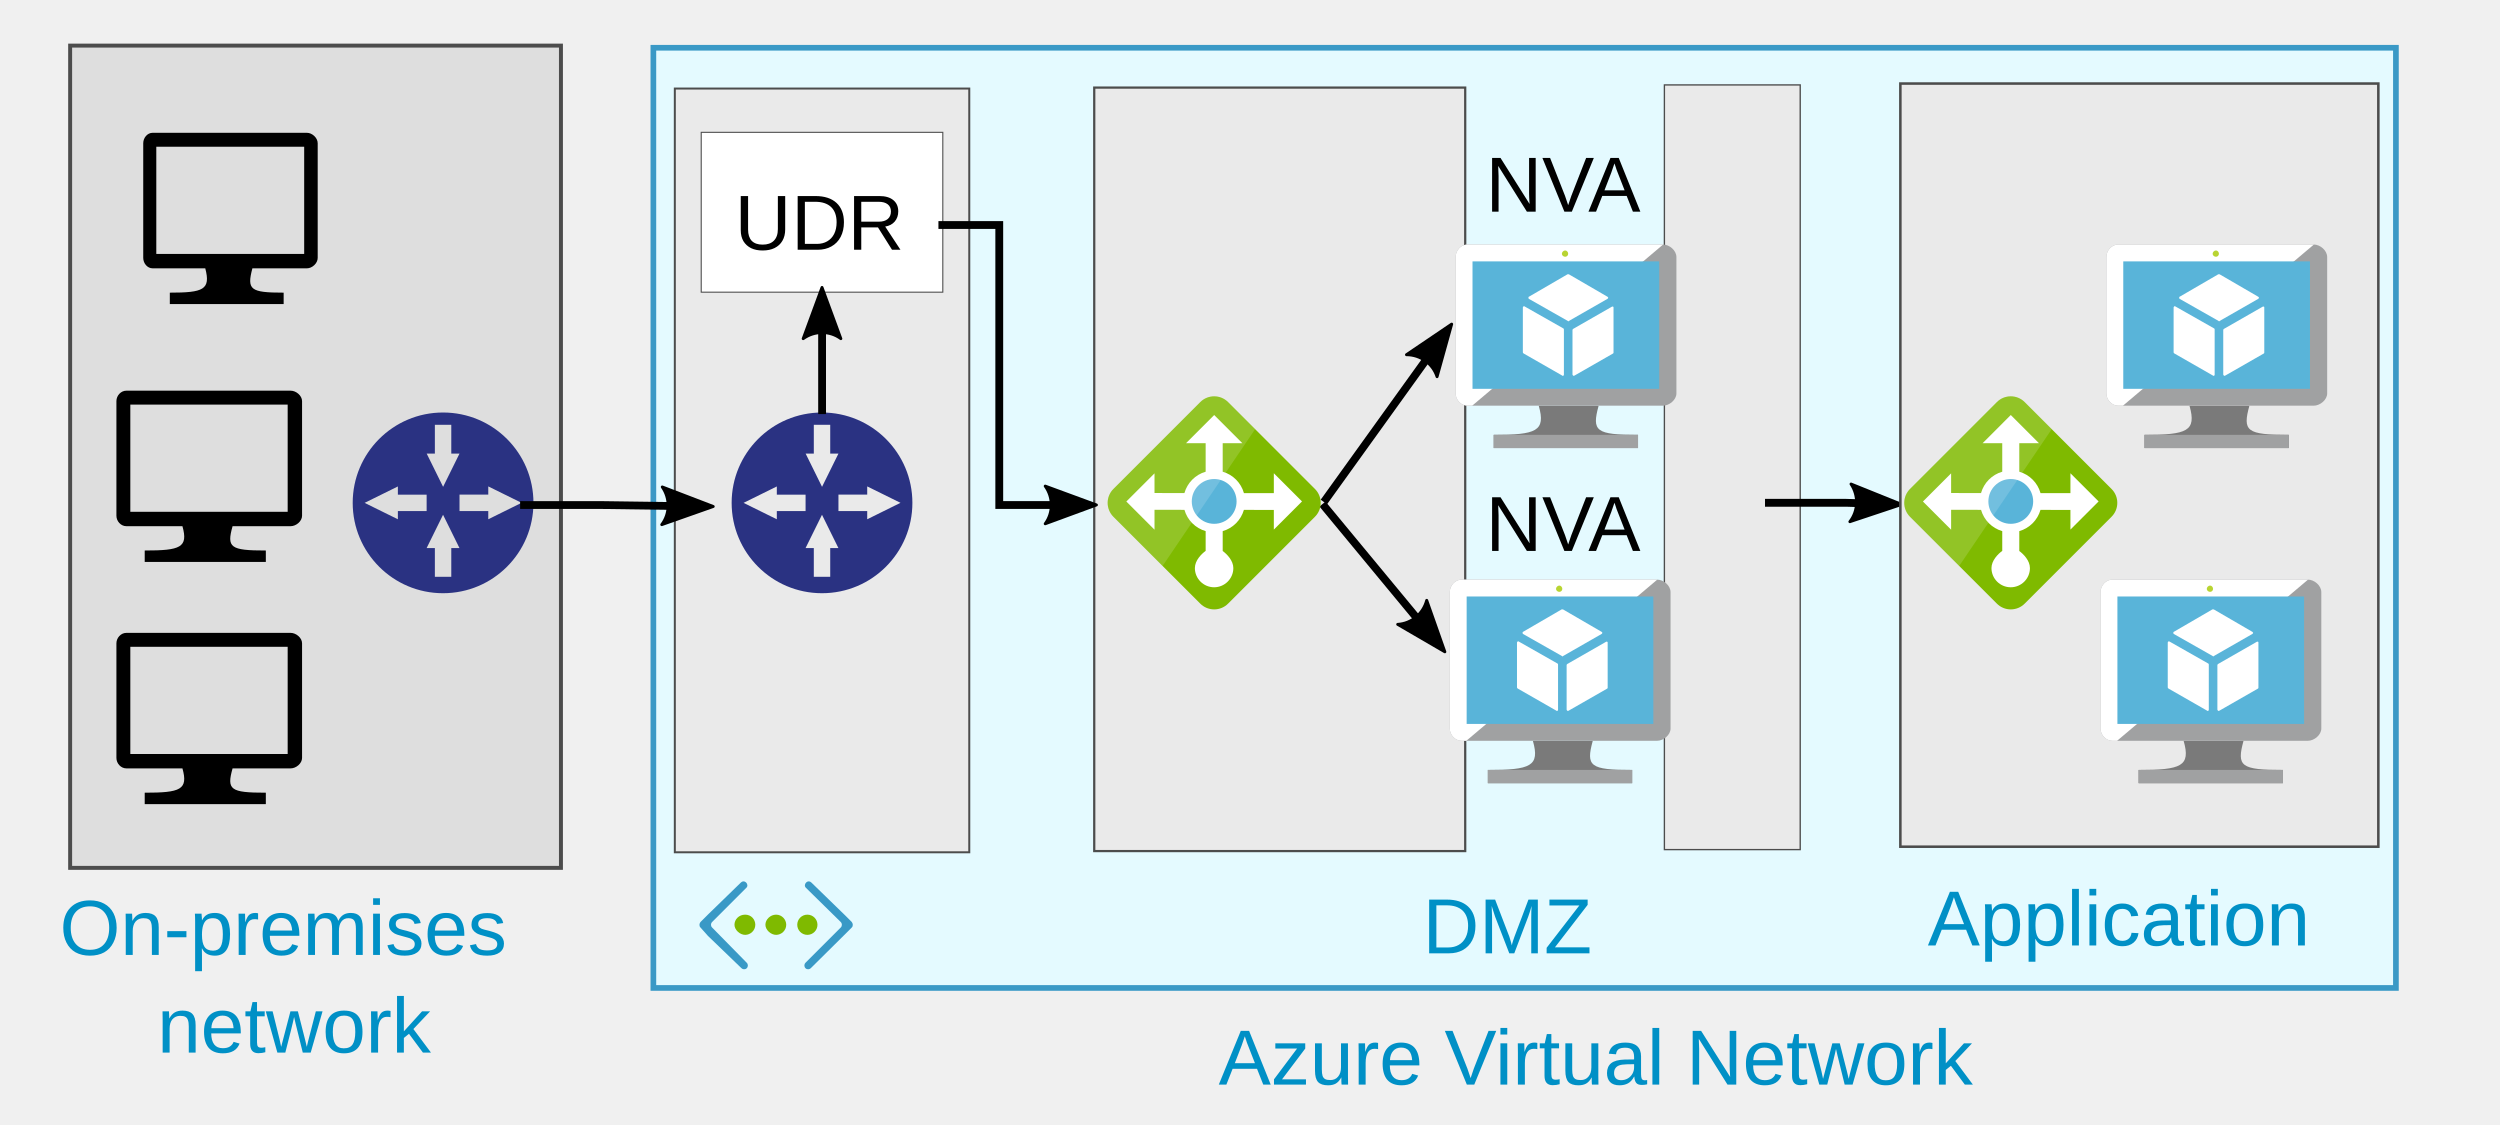
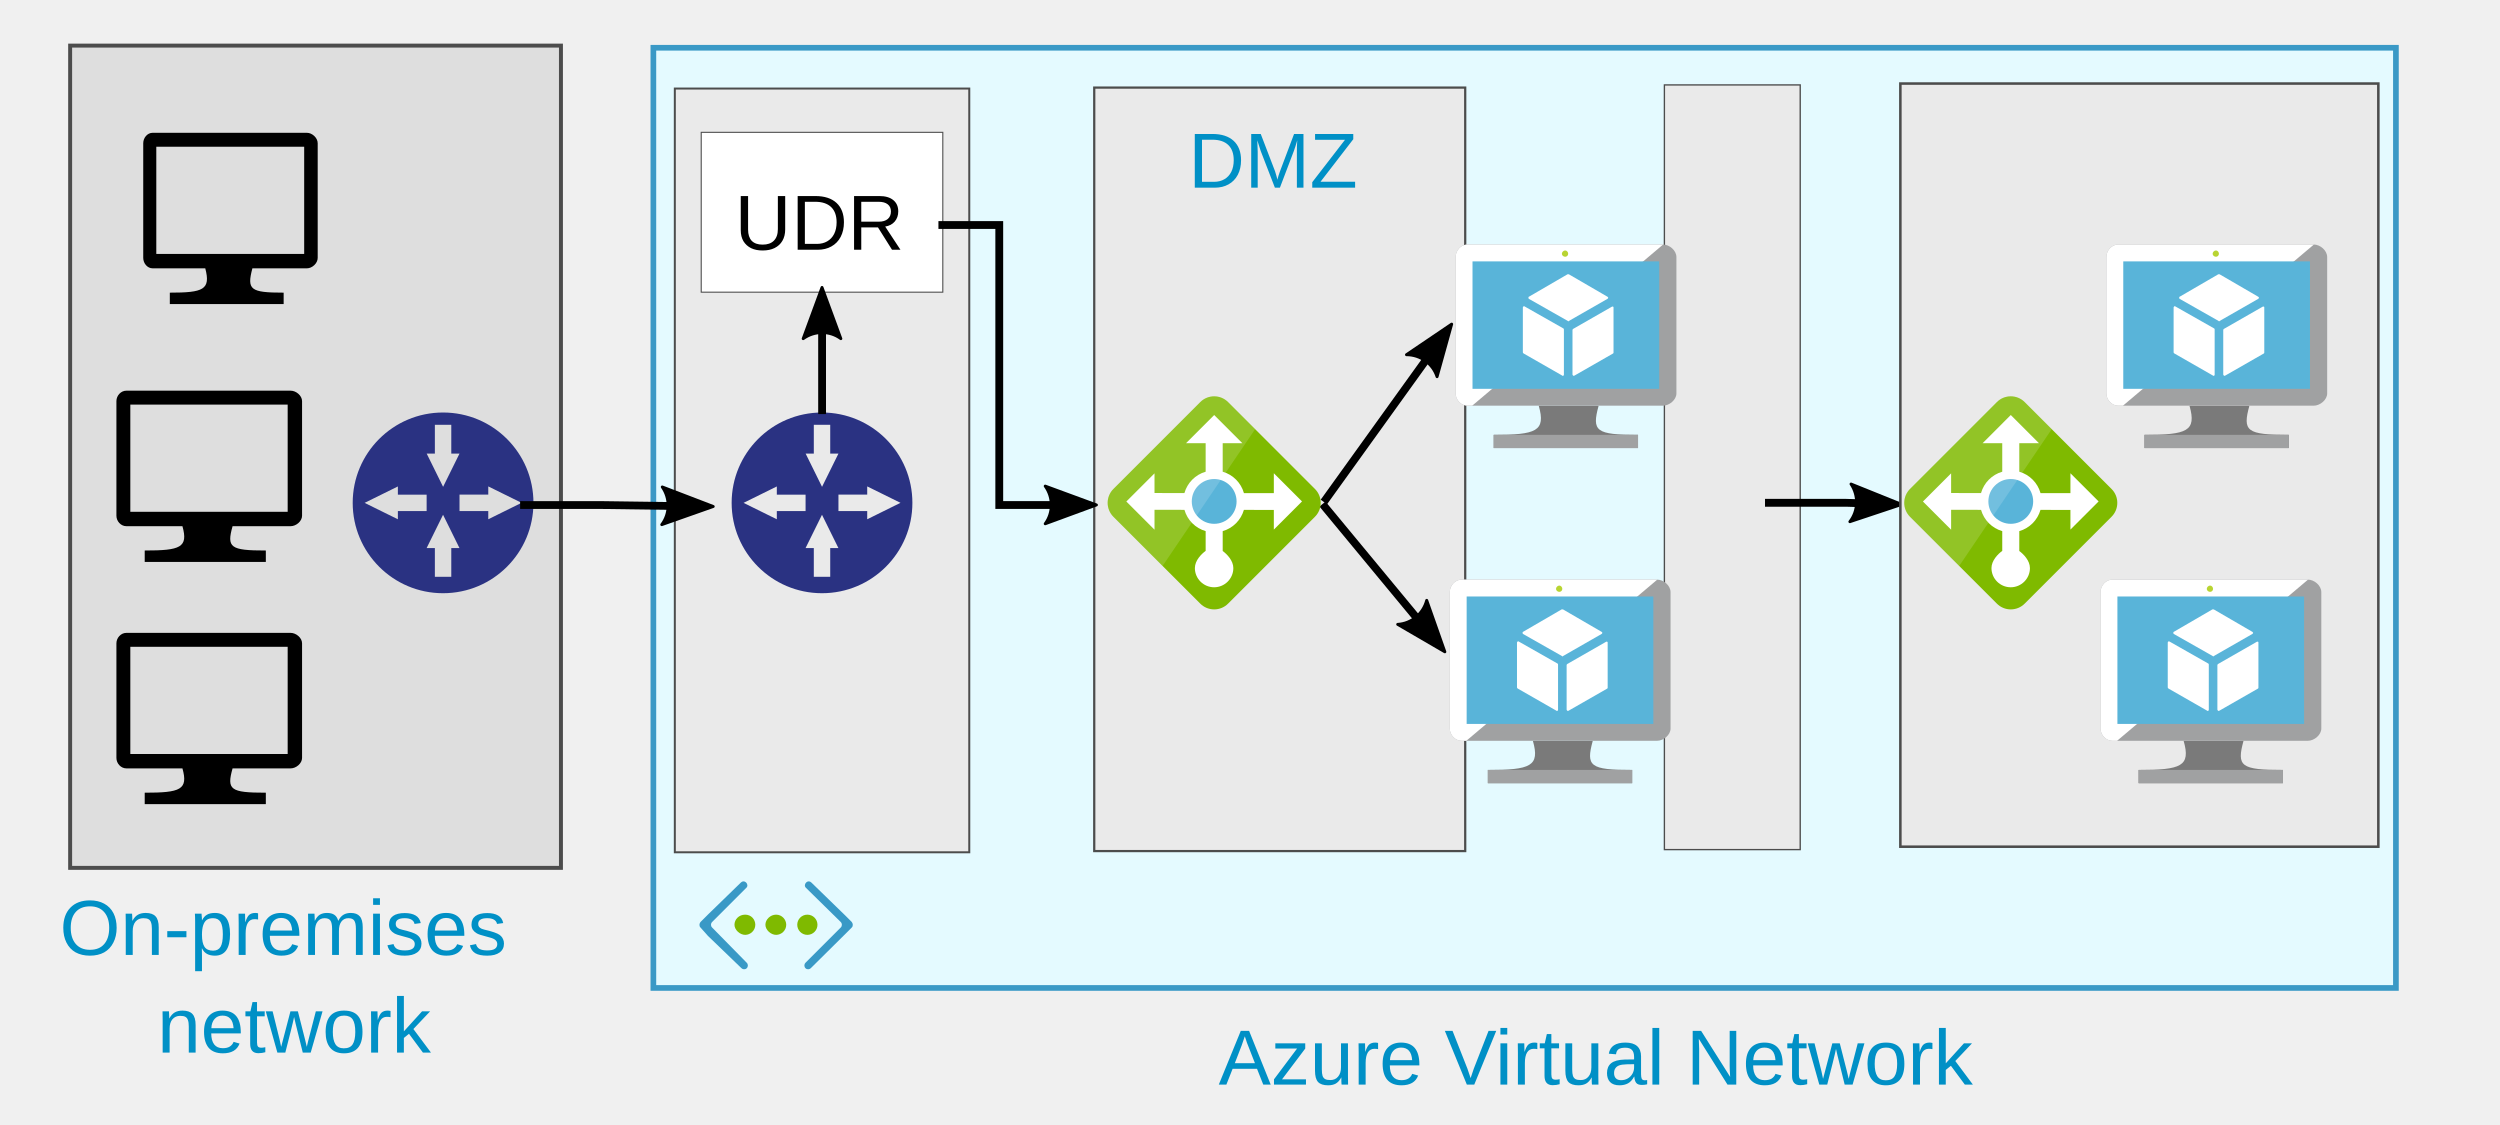
<svg xmlns="http://www.w3.org/2000/svg" xmlns:ns1="http://schemas.microsoft.com/visio/2003/SVGExtensions/" width="320" height="144" viewBox="0 0 320 144" id="svg4324" version="1.1">
  <defs id="defs4326">
    <marker orient="auto" refY="0.0" refX="0.0" id="marker6518" style="overflow:visible;">
      <path id="path6520" style="fill-rule:evenodd;stroke-width:0.625;stroke-linejoin:round;stroke:#000000;stroke-opacity:1;fill:#000000;fill-opacity:1" d="M 8.719,4.034 L -2.207,0.016 L 8.719,-4.002 C 6.973,-1.63 6.983,1.616 8.719,4.034 z " transform="scale(0.6) rotate(180) translate(0,0)" />
    </marker>
    <marker orient="auto" refY="0.0" refX="0.0" id="marker6448" style="overflow:visible;">
      <path id="path6450" style="fill-rule:evenodd;stroke-width:0.625;stroke-linejoin:round;stroke:#000000;stroke-opacity:1;fill:#000000;fill-opacity:1" d="M 8.719,4.034 L -2.207,0.016 L 8.719,-4.002 C 6.973,-1.63 6.983,1.616 8.719,4.034 z " transform="scale(0.6) rotate(180) translate(0,0)" />
    </marker>
    <marker style="overflow:visible;" id="marker6372" refX="0.0" refY="0.0" orient="auto">
      <path transform="scale(0.6) rotate(180) translate(0,0)" d="M 8.719,4.034 L -2.207,0.016 L 8.719,-4.002 C 6.973,-1.63 6.983,1.616 8.719,4.034 z " style="fill-rule:evenodd;stroke-width:0.625;stroke-linejoin:round;stroke:#000000;stroke-opacity:1;fill:#000000;fill-opacity:1" id="path6374" />
    </marker>
    <marker style="overflow:visible;" id="marker6314" refX="0.0" refY="0.0" orient="auto">
      <path transform="scale(0.6) rotate(180) translate(0,0)" d="M 8.719,4.034 L -2.207,0.016 L 8.719,-4.002 C 6.973,-1.63 6.983,1.616 8.719,4.034 z " style="fill-rule:evenodd;stroke-width:0.625;stroke-linejoin:round;stroke:none;stroke-opacity:1;fill:#ffffff;fill-opacity:1" id="path6316" />
    </marker>
    <marker style="overflow:visible;" id="marker6262" refX="0.0" refY="0.0" orient="auto">
      <path transform="scale(0.6) rotate(180) translate(0,0)" d="M 8.719,4.034 L -2.207,0.016 L 8.719,-4.002 C 6.973,-1.63 6.983,1.616 8.719,4.034 z " style="fill-rule:evenodd;stroke-width:0.625;stroke-linejoin:round;stroke:#000000;stroke-opacity:1;fill:#000000;fill-opacity:1" id="path6264" />
    </marker>
    <marker style="overflow:visible;" id="marker6216" refX="0.0" refY="0.0" orient="auto">
      <path transform="scale(0.6) rotate(180) translate(0,0)" d="M 8.719,4.034 L -2.207,0.016 L 8.719,-4.002 C 6.973,-1.63 6.983,1.616 8.719,4.034 z " style="fill-rule:evenodd;stroke-width:0.625;stroke-linejoin:round;stroke:#000000;stroke-opacity:1;fill:#000000;fill-opacity:1" id="path6218" />
    </marker>
    <marker orient="auto" refY="0.0" refX="0.0" id="Arrow2Mend" style="overflow:visible;">
      <path id="path5937" style="fill-rule:evenodd;stroke-width:0.625;stroke-linejoin:round;stroke:#000000;stroke-opacity:1;fill:#000000;fill-opacity:1" d="M 8.719,4.034 L -2.207,0.016 L 8.719,-4.002 C 6.973,-1.63 6.983,1.616 8.719,4.034 z " transform="scale(0.6) rotate(180) translate(0,0)" />
    </marker>
    <marker orient="auto" refY="0" refX="0" id="DotM-68" style="overflow:visible">
      <path id="path4935-9" d="m -2.5,-1 c 0,2.76 -2.24,5 -5,5 -2.76,0 -5,-2.24 -5,-5 0,-2.76 2.24,-5 5,-5 2.76,0 5,2.24 5,5 z" style="fill:#000000;fill-opacity:1;fill-rule:evenodd;stroke:#000000;stroke-width:1pt;stroke-opacity:1" transform="matrix(0.4,0,0,0.4,2.96,0.4)" />
    </marker>
    <marker orient="auto" refY="0" refX="0" id="DotM-68-8" style="overflow:visible">
      <path id="path4935-9-6" d="m -2.5,-1 c 0,2.76 -2.24,5 -5,5 -2.76,0 -5,-2.24 -5,-5 0,-2.76 2.24,-5 5,-5 2.76,0 5,2.24 5,5 z" style="fill:#000000;fill-opacity:1;fill-rule:evenodd;stroke:#000000;stroke-width:1pt;stroke-opacity:1" transform="matrix(0.4,0,0,0.4,2.96,0.4)" />
    </marker>
    <marker orient="auto" refY="0" refX="0" id="DotM-68-4" style="overflow:visible">
      <path id="path4935-9-69" d="m -2.5,-1 c 0,2.76 -2.24,5 -5,5 -2.76,0 -5,-2.24 -5,-5 0,-2.76 2.24,-5 5,-5 2.76,0 5,2.24 5,5 z" style="fill:#000000;fill-opacity:1;fill-rule:evenodd;stroke:#000000;stroke-width:1pt;stroke-opacity:1" transform="matrix(0.4,0,0,0.4,2.96,0.4)" />
    </marker>
    <marker orient="auto" refY="0" refX="0" id="marker8680" style="overflow:visible">
      <path id="path8682" style="fill:#6f6f6f;fill-opacity:1;fill-rule:evenodd;stroke:#6f6f6f;stroke-width:0.625;stroke-linejoin:round;stroke-opacity:1" d="M 8.719,4.034 -2.207,0.016 8.719,-4.002 c -1.745,2.372 -1.735,5.617 -6e-7,8.035 z" transform="scale(-0.6,-0.6)" />
    </marker>
  </defs>
  <g id="layer1" transform="translate(0,-908.3622)">
    <text style="font-style:normal;font-variant:normal;font-weight:normal;font-stretch:normal;font-size:10px;line-height:125%;font-family:Arial;-inkscape-font-specification:'Arial, Normal';text-align:start;writing-mode:lr-tb;text-anchor:start;fill:#0090c6" id="text11614" ns1:langID="1033" class="st13" y="1047.188" x="153.215">
      <ns1:paragraph />
      <ns1:tabList />
+ 
Azure Virtual Network</text>
    <text x="37.64" y="1030.593" class="st13" ns1:langID="1033" id="text12792" style="font-style:normal;font-variant:normal;font-weight:normal;font-stretch:normal;font-size:10px;line-height:125%;font-family:Arial;-inkscape-font-specification:'Arial, Normal';text-align:center;writing-mode:lr-tb;text-anchor:middle;fill:#0090c6">
      <ns1:paragraph />
      <ns1:tabList />
      <tspan id="tspan5828" x="37.64" y="1030.593">On-premises</tspan>
      <tspan id="tspan5830" x="37.64" y="1043.093">network</tspan>
    </text>
    <rect style="fill:#000000;fill-opacity:0.077;stroke:#4c4c4c;stroke-width:0.506;stroke-miterlimit:4;stroke-dasharray:none;stroke-opacity:1" id="rect11496" width="62.823" height="105.25" x="8.978" y="914.199" />
    <path id="path11491" d="m 37.203,958.369 -21.031,0 c -0.699,0 -1.271,0.635 -1.271,1.334 l 0,14.677 c 0,0.699 0.572,1.334 1.271,1.334 l 7.18,0 c 0.762,2.732 -0.254,3.113 -4.829,3.113 l 0,1.461 5.782,0 4.257,0 5.464,0 0,-1.461 c -4.575,0 -5.019,-0.381 -4.257,-3.113 l 7.434,0 c 0.699,0 1.461,-0.635 1.461,-1.334 l 0,-14.677 c 0,-0.699 -0.762,-1.334 -1.461,-1.334 z m -0.381,1.779 0,13.724 -20.141,0 0,-13.724 20.141,0 0,0 z" style="fill:#000000;fill-opacity:1" />
    <path style="fill:#000000;fill-opacity:1" d="m 39.293,925.361 -19.765,0 c -0.657,0 -1.194,0.635 -1.194,1.334 l 0,14.679 c 0,0.699 0.537,1.334 1.194,1.334 l 6.747,0 c 0.717,2.733 -0.239,3.114 -4.538,3.114 l 0,1.462 5.434,0 4.001,0 5.135,0 0,-1.462 c -4.299,0 -4.717,-0.381 -4.001,-3.114 l 6.986,0 c 0.657,0 1.373,-0.635 1.373,-1.334 l 0,-14.679 c 0,-0.699 -0.717,-1.334 -1.373,-1.334 z m -0.358,1.779 0,13.726 -18.929,0 0,-13.726 18.929,0 0,0 z" id="path8" />
    <path style="fill:#000000;fill-opacity:1" d="m 37.203,989.37 -21.031,0 c -0.699,0 -1.271,0.635 -1.271,1.334 l 0,14.677 c 0,0.699 0.572,1.334 1.271,1.334 l 7.18,0 c 0.762,2.732 -0.254,3.113 -4.829,3.113 l 0,1.461 5.782,0 4.257,0 5.464,0 0,-1.461 c -4.575,0 -5.019,-0.381 -4.257,-3.113 l 7.434,0 c 0.699,0 1.461,-0.635 1.461,-1.334 l 0,-14.677 c 0,-0.699 -0.762,-1.334 -1.461,-1.334 z m -0.381,1.779 0,13.724 -20.141,0 0,-13.724 20.141,0 0,0 z" id="path11493" />
    <g id="g5030" transform="matrix(0.06125617,0,0,0.06125617,32.44695,953.9903)">
      <path id="path5032" d="m 396.1,117.1 c -104.7,0 -188.8,85 -188.8,188.8 0,103.8 84.1,188.8 188.8,188.8 C 500.8,494.7 585,409.8 585,305.9 585,202 500.9,117.1 396.1,117.1 Z m -17.1,85.8 0,-60.1 34.3,0 0,60.1 17.2,0 -34.3,69.5 -34.3,-69.5 17.1,0 z m -77.3,137.3 -69.5,-34.3 69.5,-34.3 0,17.2 60.1,0 0,34.3 -60.1,0 0,17.1 z m 111.6,60.1 0,60.1 -34.3,0 0,-60.1 -17.2,0 34.3,-69.5 34.3,69.5 -17.1,0 z m 77.3,-60.1 0,-17.2 -60.1,0 0,-34.3 60.1,0 0,-17.2 69.5,34.3 -69.5,34.4 z" style="fill:#2a3282" />
    </g>
    <g transform="translate(207.338,1385.114)" id="Layer_1" />
    <g transform="translate(346.0763,1434.285)" id="Layer_1-8">
      <g id="Azure" />
      <g id="BizTalk_Services" transform="translate(37.3575,-2500.2)" />
      <g id="Key_Vault" />
      <g id="Mobile_Engagement" />
      <g id="Office_subscription">
        <g id="Office_subscription_1_" />
      </g>
    </g>
    <g id="Access_control" transform="translate(346.0763,1434.285)" />
    <g id="Azure_active_directory" transform="translate(346.0763,1434.285)" />
    <g id="API_Management" transform="translate(346.0763,1434.285)" />
    <g id="Azure_automation" transform="translate(346.0763,1434.285)" />
    <g id="Azure_SQL_database" transform="translate(346.0763,1434.285)" />
    <g id="Azure_subscription" transform="translate(346.0763,1434.285)" />
    <g id="Backup_service" transform="translate(346.0763,1434.285)" />
    <g id="Bitbucket_code_source" transform="translate(346.0763,1434.285)" />
    <g id="Azure_cache" transform="translate(346.0763,1434.285)" />
    <g id="Content_delivery_network__x28_CDN_x29_" transform="translate(346.0763,1434.285)" />
    <g id="Cloud_service" transform="translate(346.0763,1434.285)" />
    <g id="CodePlex" transform="translate(346.0763,1434.285)" />
    <g id="Dropbox_code_source" transform="translate(346.0763,1434.285)" />
    <g id="Express_route" transform="translate(346.0763,1434.285)" />
    <g id="Git_repository" transform="translate(346.0763,1434.285)" />
    <g id="GitHub_code" transform="translate(346.0763,1434.285)" />
    <g id="HD_Insight" transform="translate(346.0763,1434.285)" />
    <g id="Health_monitoring" transform="translate(346.0763,1434.285)" />
    <g id="Healthy" transform="translate(346.0763,1434.285)" />
    <g id="BizTalk_hybrid_connection" transform="translate(346.0763,1434.285)" />
    <g id="Hybrid_connection_manager_for_BizTalk_hybrid_connection" transform="translate(346.0763,1434.285)" />
    <g id="Hyper-V_recovery_manager" transform="translate(346.0763,1434.285)" />
    <g id="Machine_learning" transform="translate(346.0763,1434.285)" />
    <g id="Media_services" transform="translate(346.0763,1434.285)" />
    <g id="Microsoft_account" transform="translate(346.0763,1434.285)" />
    <g id="Mobile_services" transform="translate(346.0763,1434.285)" />
    <g id="Multi-factor_authentication" transform="translate(346.0763,1434.285)" />
    <g id="MySQL_database" transform="translate(346.0763,1434.285)" />
    <g id="Notification_hub" transform="translate(346.0763,1434.285)" />
    <g id="Notification_topic" transform="translate(346.0763,1434.285)" />
    <g id="Cloud_Office_365" transform="translate(346.0763,1434.285)" />
    <g id="Office_365" transform="translate(346.0763,1434.285)" />
    <g id="OS_image" transform="translate(346.0763,1434.285)" />
    <g id="Remote_app" transform="translate(346.0763,1434.285)" />
    <g id="Task_scheduler" transform="translate(346.0763,1434.285)" />
    <g id="Azure_SDK" transform="translate(346.0763,1434.285)" />
    <g id="Service_bus" transform="translate(346.0763,1434.285)" />
    <g id="Service_bus_queue" transform="translate(346.0763,1434.285)" />
    <g id="Service_bus_relay" transform="translate(346.0763,1434.285)" />
    <g id="Service_bus_topic" transform="translate(346.0763,1434.285)" />
    <g id="Service_endpoint" transform="translate(346.0763,1434.285)" />
    <g id="Custom_create" transform="translate(346.0763,1434.285)" />
    <g id="SQL_data_sync" transform="translate(346.0763,1434.285)" />
    <g transform="translate(346.0763,1434.285)" id="Layer_57" />
  </g>
  <g id="layer3" />
  <g id="layer2">
    <rect style="fill:#e4faff;fill-opacity:1;stroke:#3a99c6;stroke-width:0.727;stroke-miterlimit:4;stroke-dasharray:none;stroke-opacity:1" id="rect4743" width="223.046" height="120.345" x="83.631" y="6.113" />
    <rect style="fill:#eaeaea;fill-opacity:1;stroke:#4c4c4c;stroke-width:0.287;stroke-miterlimit:4;stroke-dasharray:none;stroke-dashoffset:0;stroke-opacity:1" id="rect5174" width="47.486" height="97.727" x="140.062" y="11.211" />
    <g id="g5181" transform="matrix(1.034054,0,0,1.034054,31.31993,138.864)">
      <path id="path3" d="m 75.147,-19.478 c 0.19,-0.19 0.152,-0.493 0,-0.682 l -0.91,-0.91 -4.094,-3.98 c -0.19,-0.19 -0.455,-0.19 -0.644,0 l 0,0 c -0.19,0.19 -0.227,0.493 0,0.682 l 4.283,4.208 c 0.19,0.19 0.19,0.493 0,0.682 l -4.359,4.359 c -0.19,0.19 -0.19,0.493 0,0.682 l 0,0 c 0.19,0.19 0.493,0.152 0.644,0 l 4.056,-4.018 c 0,0 0,0 0.038,-0.038 l 0.986,-0.986 z" style="fill:#3999c6" />
      <path id="path5" d="m 56.421,-19.478 c -0.19,-0.19 -0.152,-0.493 0,-0.682 l 0.91,-0.91 4.094,-3.98 c 0.19,-0.19 0.455,-0.19 0.644,0 l 0,0 c 0.19,0.19 0.227,0.493 0,0.682 l -4.208,4.208 c -0.19,0.19 -0.19,0.493 0,0.682 l 4.283,4.359 c 0.19,0.19 0.19,0.493 0,0.682 l 0,0 c -0.19,0.19 -0.493,0.152 -0.644,0 L 57.369,-18.417 c 0,0 0,0 -0.038,-0.038 l -0.91,-1.023 z" style="fill:#3999c6" />
      <path id="path7" d="m 63.206,-19.82 c 0,0.72 -0.607,1.251 -1.251,1.251 -0.644,0 -1.327,-0.607 -1.327,-1.251 0,-0.644 0.531,-1.251 1.327,-1.251 0.758,0 1.251,0.607 1.251,1.251 z" style="fill:#7fba00" />
      <path id="path9" d="m 67.035,-19.82 c 0,0.72 -0.607,1.251 -1.251,1.251 -0.644,0 -1.327,-0.607 -1.327,-1.251 0,-0.644 0.607,-1.251 1.327,-1.251 0.72,0 1.251,0.607 1.251,1.251 z" style="fill:#7fba00" />
      <circle id="circle11" r="1.251" cy="-19.82" cx="69.65" style="fill:#7fba00" />
    </g>
    <rect y="10.87" x="213.043" height="97.879" width="17.384" id="rect5496" style="fill:#eaeaea;fill-opacity:1;stroke:#4c4c4c;stroke-width:0.174;stroke-miterlimit:4;stroke-dasharray:none;stroke-dashoffset:0;stroke-opacity:1" />
    <rect style="fill:#eaeaea;fill-opacity:1;stroke:#4c4c4c;stroke-width:0.256;stroke-miterlimit:4;stroke-dasharray:none;stroke-dashoffset:0;stroke-opacity:1" id="rect5554" width="37.69" height="97.759" x="86.377" y="11.334" />
    <g transform="matrix(0.06125617,0,0,0.06125617,80.95137,45.62814)" id="Gateway-5-8">
      <path style="fill:#2a3282" d="m 396.1,117.1 c -104.7,0 -188.8,85 -188.8,188.8 0,103.8 84.1,188.8 188.8,188.8 C 500.8,494.7 585,409.8 585,305.9 585,202 500.9,117.1 396.1,117.1 Z m -17.1,85.8 0,-60.1 34.3,0 0,60.1 17.2,0 -34.3,69.5 -34.3,-69.5 17.1,0 z m -77.3,137.3 -69.5,-34.3 69.5,-34.3 0,17.2 60.1,0 0,34.3 -60.1,0 0,17.1 z m 111.6,60.1 0,60.1 -34.3,0 0,-60.1 -17.2,0 34.3,-69.5 34.3,69.5 -17.1,0 z m 77.3,-60.1 0,-17.2 -60.1,0 0,-34.3 60.1,0 0,-17.2 69.5,34.3 -69.5,34.4 z" id="path10-7-6" />
    </g>
    <rect style="fill:#ffffff;fill-opacity:1;stroke:#4c4c4c;stroke-width:0.138;stroke-miterlimit:4;stroke-dasharray:none;stroke-dashoffset:0;stroke-opacity:1" id="rect5604" width="30.923" height="20.461" x="89.756" y="16.938" />
    <text style="font-style:normal;font-variant:normal;font-weight:normal;font-stretch:normal;font-size:10px;line-height:125%;font-family:Arial;-inkscape-font-specification:'Arial, Normal';text-align:start;writing-mode:lr-tb;text-anchor:start;fill:#000000;fill-opacity:1" id="text5610" ns1:langID="1033" class="st13" y="31.965" x="94.051">
      <ns1:paragraph />
      <ns1:tabList />
      <tspan id="tspan5612" x="94.051" y="31.965">UDR</tspan>
    </text>
    <path style="fill:none;fill-rule:evenodd;stroke:#000000;stroke-width:1px;stroke-linecap:butt;stroke-linejoin:miter;stroke-opacity:1;marker-end:url(#Arrow2Mend)" d="m 225.921,64.358 10.357,0 5.808,0.178" id="path4865-4-1" />
    <path id="path6732" d="m 169.277,64.518 14.813,17.9" style="fill:none;fill-rule:evenodd;stroke:#000000;stroke-width:1px;stroke-linecap:butt;stroke-linejoin:miter;stroke-opacity:1;marker-end:url(#marker6518)" />
    <g transform="matrix(0.5454338,0,0,0.5454338,-28.88564,-44.47948)" id="g6702">
      <path style="fill:#7fba00" d="m 337.897,224.559 c -1.232,0 -2.392,-0.48 -3.261,-1.352 l -20.389,-20.388 c -0.859,-0.859 -1.351,-2.046 -1.351,-3.261 0,-1.214 0.492,-2.402 1.351,-3.26 l 20.389,-20.388 c 0.871,-0.872 2.029,-1.352 3.261,-1.352 1.231,0 2.39,0.48 3.261,1.352 l 20.386,20.388 c 0.873,0.868 1.352,2.027 1.352,3.26 0,1.233 -0.479,2.392 -1.353,3.263 l -20.385,20.386 c -0.87,0.872 -2.03,1.352 -3.261,1.352" id="path6704" />
      <path style="fill:#ffffff" d="m 358.509,199.219 -6.613,-6.612 0,4.668 -7.016,-0.006 c -0.677,-2.418 -2.573,-4.328 -4.984,-5.02 l 0,-6.69 4.613,0 -6.613,-6.613 -6.612,6.613 4.612,0 0,6.689 c -2.407,0.692 -4.301,2.596 -4.981,5.008 l -7.019,-0.006 0,-4.618 -6.613,6.613 6.613,6.612 0,-4.668 7.022,0.006 c 0.683,2.407 2.574,4.305 4.978,4.996 l 0,4.636 c -1,0.728 -2.528,2.258 -2.528,4.04 0,2.481 2.033,4.5 4.514,4.5 2.481,0 4.51,-2.019 4.51,-4.5 0,-1.762 -1.496,-3.274 -2.496,-4.013 l 0,-4.663 c 2.399,-0.689 4.289,-2.583 4.975,-4.983 l 7.025,0.006 0,4.618 6.613,-6.613 z" id="path6706" />
      <path style="fill:#59b4d9" d="m 337.896,193.961 c -2.899,0 -5.258,2.359 -5.258,5.258 0,2.899 2.359,5.258 5.258,5.258 2.899,0 5.258,-2.358 5.258,-5.258 0,-2.9 -2.359,-5.258 -5.258,-5.258 z" id="path6708" />
      <path style="opacity:0.15;fill:#ffffff" d="m 341.158,175.91 c -0.871,-0.872 -2.029,-1.352 -3.261,-1.352 -1.231,0 -2.389,0.48 -3.26,1.352 l -20.389,20.388 c -0.86,0.858 -1.352,2.046 -1.352,3.26 0,1.215 0.492,2.403 1.352,3.261 l 11.543,11.544 21.715,-32.106 -6.348,-6.347 z" id="path6710" />
    </g>
    <path style="fill:none;fill-rule:evenodd;stroke:#000000;stroke-width:1px;stroke-linecap:butt;stroke-linejoin:miter;stroke-opacity:1;marker-end:url(#marker6262)" d="M 169.453,64.255 185.049,42.568" id="path6728" />
    <g id="g6680" transform="matrix(2.001704,0,0,2.001704,-302.0221,-360.1873)">
      <path style="fill:#7a7a7a;fill-opacity:1;fill-rule:nonzero;stroke:none" d="m 253.108,205.883 -0.339,0 -3.323,0 -0.169,0 c 0.466,1.63 -0.148,1.863 -2.879,1.863 l 0,0.847 3.45,0 2.519,0 3.26,0 0,-0.847 c -2.709,0 -2.963,-0.233 -2.519,-1.863 z" id="path6682" />
      <path style="fill:#a0a1a2;fill-opacity:1;fill-rule:nonzero;stroke:none" d="m 257.214,195.575 -12.488,0 c -0.423,0 -0.762,0.381 -0.762,0.804 l 0,8.721 c 0,0.402 0.339,0.783 0.762,0.783 l 12.488,0 c 0.423,0 0.868,-0.381 0.868,-0.783 l 0,-8.721 c 0,-0.423 -0.445,-0.804 -0.868,-0.804 z" id="path6684" />
      <path style="fill:#ffffff;fill-opacity:1;fill-rule:nonzero;stroke:none" d="m 257.235,195.575 c 0,0 0,0 -0.021,0 l -12.488,0 c -0.423,0 -0.762,0.381 -0.762,0.804 l 0,8.721 c 0,0.402 0.339,0.783 0.762,0.783 l 0.296,0 12.213,-10.308 z" id="path6686" />
      <path style="fill:#59b4d9;fill-opacity:1;fill-rule:nonzero;stroke:none" d="m 245.043,196.655 11.938,0 0,8.149 -11.938,0 z" id="path6688" />
      <path style="fill:#59b4d9;fill-opacity:1;fill-rule:nonzero;stroke:none" d="m 255.965,196.655 0,0 -10.922,0 0,8.149 0,0 0,-8.149 z" id="path6690" />
      <path style="fill:#a0a1a2;fill-opacity:1;fill-rule:nonzero;stroke:none" d="m 246.398,207.746 9.229,0 0,0.847 -9.229,0 z" id="path6692" />
      <path style="fill:#b8d432;fill-opacity:1;fill-rule:nonzero;stroke:none" d="m 251.16,196.168 c 0,0.106 -0.085,0.191 -0.191,0.191 -0.106,0 -0.212,-0.085 -0.212,-0.191 0,-0.106 0.106,-0.212 0.212,-0.212 0.106,0 0.191,0.106 0.191,0.212 z" id="path6694" />
      <path style="fill:#ffffff;fill-opacity:1;fill-rule:nonzero;stroke:none" d="m 251.182,200.486 c -0.021,0 -0.042,0 -0.042,-0.021 l -2.498,-1.418 c -0.021,-0.021 -0.021,-0.042 -0.021,-0.064 0,-0.042 0,-0.064 0.021,-0.064 l 2.476,-1.439 c 0.021,0 0.064,0 0.085,0 l 2.476,1.439 c 0.021,0.021 0.042,0.042 0.042,0.064 0,0.021 -0.021,0.042 -0.042,0.064 l -2.476,1.418 c 0,0.021 -0.021,0.021 -0.021,0.021 z" id="path6696" />
      <path style="fill:#ffffff;fill-opacity:1;fill-rule:nonzero;stroke:none" d="m 250.822,203.978 c -0.021,0 -0.042,-0.021 -0.042,-0.021 l -2.476,-1.418 c -0.021,-0.021 -0.042,-0.042 -0.042,-0.064 l 0,-2.879 c 0,-0.021 0.021,-0.042 0.042,-0.064 0.021,-0.021 0.042,-0.021 0.064,0 l 2.498,1.418 c 0.021,0.021 0.021,0.042 0.021,0.085 l 0,2.857 c 0,0.021 0,0.042 -0.021,0.064 -0.021,0 -0.042,0.021 -0.042,0.021 z" id="path6698" />
      <path style="fill:#ffffff;fill-opacity:1;fill-rule:nonzero;stroke:none" d="m 251.52,203.978 c -0.021,0 -0.021,-0.021 -0.042,-0.021 -0.021,-0.021 -0.042,-0.042 -0.042,-0.064 l 0,-2.857 c 0,-0.021 0.021,-0.042 0.042,-0.064 l 2.476,-1.418 c 0.021,-0.021 0.042,-0.021 0.085,0 0.021,0 0.021,0.042 0.021,0.064 l 0,2.857 c 0,0.021 0,0.042 -0.021,0.064 l -2.476,1.418 c -0.021,0 -0.042,0.021 -0.042,0.021 z" id="path6700" />
    </g>
    <path style="fill:none;fill-rule:evenodd;stroke:#000000;stroke-width:1px;stroke-linecap:butt;stroke-linejoin:miter;stroke-opacity:1;marker-end:url(#marker6216)" d="m 120.119,28.802 7.787,1e-6 0,35.84 11.112,0" id="path5900" />
    <path id="path5902" d="m 105.228,53.003 0,-14.887" style="fill:none;fill-rule:evenodd;stroke:#000000;stroke-width:1px;stroke-linecap:butt;stroke-linejoin:miter;stroke-opacity:1;marker-end:url(#marker6448)" />
    <path id="path5904" d="m 66.577,64.644 10.357,0 13.035,0.178" style="fill:none;fill-rule:evenodd;stroke:#000000;stroke-width:1px;stroke-linecap:butt;stroke-linejoin:miter;stroke-opacity:1;marker-end:url(#marker6372)" />
    <g transform="matrix(2.001704,0,0,2.001704,-302.7721,-317.2945)" id="g6602">
      <path id="path6604" d="m 253.108,205.883 -0.339,0 -3.323,0 -0.169,0 c 0.466,1.63 -0.148,1.863 -2.879,1.863 l 0,0.847 3.45,0 2.519,0 3.26,0 0,-0.847 c -2.709,0 -2.963,-0.233 -2.519,-1.863 z" style="fill:#7a7a7a;fill-opacity:1;fill-rule:nonzero;stroke:none" />
      <path id="path6606" d="m 257.214,195.575 -12.488,0 c -0.423,0 -0.762,0.381 -0.762,0.804 l 0,8.721 c 0,0.402 0.339,0.783 0.762,0.783 l 12.488,0 c 0.423,0 0.868,-0.381 0.868,-0.783 l 0,-8.721 c 0,-0.423 -0.445,-0.804 -0.868,-0.804 z" style="fill:#a0a1a2;fill-opacity:1;fill-rule:nonzero;stroke:none" />
      <path id="path6608" d="m 257.235,195.575 c 0,0 0,0 -0.021,0 l -12.488,0 c -0.423,0 -0.762,0.381 -0.762,0.804 l 0,8.721 c 0,0.402 0.339,0.783 0.762,0.783 l 0.296,0 12.213,-10.308 z" style="fill:#ffffff;fill-opacity:1;fill-rule:nonzero;stroke:none" />
      <path id="path6610" d="m 245.043,196.655 11.938,0 0,8.149 -11.938,0 z" style="fill:#59b4d9;fill-opacity:1;fill-rule:nonzero;stroke:none" />
      <path id="path6612" d="m 255.965,196.655 0,0 -10.922,0 0,8.149 0,0 0,-8.149 z" style="fill:#59b4d9;fill-opacity:1;fill-rule:nonzero;stroke:none" />
      <path id="path6614" d="m 246.398,207.746 9.229,0 0,0.847 -9.229,0 z" style="fill:#a0a1a2;fill-opacity:1;fill-rule:nonzero;stroke:none" />
      <path id="path6616" d="m 251.16,196.168 c 0,0.106 -0.085,0.191 -0.191,0.191 -0.106,0 -0.212,-0.085 -0.212,-0.191 0,-0.106 0.106,-0.212 0.212,-0.212 0.106,0 0.191,0.106 0.191,0.212 z" style="fill:#b8d432;fill-opacity:1;fill-rule:nonzero;stroke:none" />
      <path id="path6618" d="m 251.182,200.486 c -0.021,0 -0.042,0 -0.042,-0.021 l -2.498,-1.418 c -0.021,-0.021 -0.021,-0.042 -0.021,-0.064 0,-0.042 0,-0.064 0.021,-0.064 l 2.476,-1.439 c 0.021,0 0.064,0 0.085,0 l 2.476,1.439 c 0.021,0.021 0.042,0.042 0.042,0.064 0,0.021 -0.021,0.042 -0.042,0.064 l -2.476,1.418 c 0,0.021 -0.021,0.021 -0.021,0.021 z" style="fill:#ffffff;fill-opacity:1;fill-rule:nonzero;stroke:none" />
      <path id="path6620" d="m 250.822,203.978 c -0.021,0 -0.042,-0.021 -0.042,-0.021 l -2.476,-1.418 c -0.021,-0.021 -0.042,-0.042 -0.042,-0.064 l 0,-2.879 c 0,-0.021 0.021,-0.042 0.042,-0.064 0.021,-0.021 0.042,-0.021 0.064,0 l 2.498,1.418 c 0.021,0.021 0.021,0.042 0.021,0.085 l 0,2.857 c 0,0.021 0,0.042 -0.021,0.064 -0.021,0 -0.042,0.021 -0.042,0.021 z" style="fill:#ffffff;fill-opacity:1;fill-rule:nonzero;stroke:none" />
      <path id="path6622" d="m 251.52,203.978 c -0.021,0 -0.021,-0.021 -0.042,-0.021 -0.021,-0.021 -0.042,-0.042 -0.042,-0.064 l 0,-2.857 c 0,-0.021 0.021,-0.042 0.042,-0.064 l 2.476,-1.418 c 0.021,-0.021 0.042,-0.021 0.085,0 0.021,0 0.021,0.042 0.021,0.064 l 0,2.857 c 0,0.021 0,0.042 -0.021,0.064 l -2.476,1.418 c -0.021,0 -0.042,0.021 -0.042,0.021 z" style="fill:#ffffff;fill-opacity:1;fill-rule:nonzero;stroke:none" />
    </g>
-     <text x="200.068" y="70.527" class="st13" ns1:langID="1033" id="text6624" style="font-style:normal;font-variant:normal;font-weight:normal;font-stretch:normal;font-size:10px;line-height:125%;font-family:Arial;-inkscape-font-specification:'Arial, Normal';text-align:center;writing-mode:lr-tb;text-anchor:middle;fill:#000000;fill-opacity:1">
-       <ns1:paragraph />
-       <ns1:tabList />
-       <tspan y="70.527" x="200.068" id="tspan6626">NVA</tspan>
-     </text>
-     <text x="182.106" y="122.02" class="st13" ns1:langID="1033" id="text6706" style="font-style:normal;font-variant:normal;font-weight:normal;font-stretch:normal;font-size:10px;line-height:125%;font-family:Arial;-inkscape-font-specification:'Arial, Normal';text-align:start;writing-mode:lr-tb;text-anchor:start;fill:#0090c6">
-       <ns1:paragraph />
-       <ns1:tabList />
-       <tspan id="tspan6708" x="182.106" y="122.02">DMZ</tspan>
+     <text x="152.106" y="24.02" class="st13" ns1:langID="1033" id="text6706" style="font-style:normal;font-variant:normal;font-weight:normal;font-stretch:normal;font-size:10px;line-height:125%;font-family:Arial;-inkscape-font-specification:'Arial, Normal';text-align:start;writing-mode:lr-tb;text-anchor:start;fill:#0090c6">
+       <ns1:paragraph />
+       <ns1:tabList />
+       <tspan id="tspan6708" x="152.106" y="24.02">DMZ</tspan>
    </text>
    <rect style="fill:#eaeaea;fill-opacity:1;stroke:#4c4c4c;stroke-width:0.326;stroke-miterlimit:4;stroke-dasharray:none;stroke-dashoffset:0;stroke-opacity:1" id="rect6718" width="61.182" height="97.684" x="243.246" y="10.694" />
    <g transform="matrix(2.001704,0,0,2.001704,-218.7251,-360.1873)" id="g6720">
      <path id="path6722" d="m 253.108,205.883 -0.339,0 -3.323,0 -0.169,0 c 0.466,1.63 -0.148,1.863 -2.879,1.863 l 0,0.847 3.45,0 2.519,0 3.26,0 0,-0.847 c -2.709,0 -2.963,-0.233 -2.519,-1.863 z" style="fill:#7a7a7a;fill-opacity:1;fill-rule:nonzero;stroke:none" />
      <path id="path6724" d="m 257.214,195.575 -12.488,0 c -0.423,0 -0.762,0.381 -0.762,0.804 l 0,8.721 c 0,0.402 0.339,0.783 0.762,0.783 l 12.488,0 c 0.423,0 0.868,-0.381 0.868,-0.783 l 0,-8.721 c 0,-0.423 -0.445,-0.804 -0.868,-0.804 z" style="fill:#a0a1a2;fill-opacity:1;fill-rule:nonzero;stroke:none" />
      <path id="path6726" d="m 257.235,195.575 c 0,0 0,0 -0.021,0 l -12.488,0 c -0.423,0 -0.762,0.381 -0.762,0.804 l 0,8.721 c 0,0.402 0.339,0.783 0.762,0.783 l 0.296,0 12.213,-10.308 z" style="fill:#ffffff;fill-opacity:1;fill-rule:nonzero;stroke:none" />
      <path id="path6729" d="m 245.043,196.655 11.938,0 0,8.149 -11.938,0 z" style="fill:#59b4d9;fill-opacity:1;fill-rule:nonzero;stroke:none" />
      <path id="path6731" d="m 255.965,196.655 0,0 -10.922,0 0,8.149 0,0 0,-8.149 z" style="fill:#59b4d9;fill-opacity:1;fill-rule:nonzero;stroke:none" />
      <path id="path6733" d="m 246.398,207.746 9.229,0 0,0.847 -9.229,0 z" style="fill:#a0a1a2;fill-opacity:1;fill-rule:nonzero;stroke:none" />
      <path id="path6735" d="m 251.16,196.168 c 0,0.106 -0.085,0.191 -0.191,0.191 -0.106,0 -0.212,-0.085 -0.212,-0.191 0,-0.106 0.106,-0.212 0.212,-0.212 0.106,0 0.191,0.106 0.191,0.212 z" style="fill:#b8d432;fill-opacity:1;fill-rule:nonzero;stroke:none" />
      <path id="path6737" d="m 251.182,200.486 c -0.021,0 -0.042,0 -0.042,-0.021 l -2.498,-1.418 c -0.021,-0.021 -0.021,-0.042 -0.021,-0.064 0,-0.042 0,-0.064 0.021,-0.064 l 2.476,-1.439 c 0.021,0 0.064,0 0.085,0 l 2.476,1.439 c 0.021,0.021 0.042,0.042 0.042,0.064 0,0.021 -0.021,0.042 -0.042,0.064 l -2.476,1.418 c 0,0.021 -0.021,0.021 -0.021,0.021 z" style="fill:#ffffff;fill-opacity:1;fill-rule:nonzero;stroke:none" />
      <path id="path6739" d="m 250.822,203.978 c -0.021,0 -0.042,-0.021 -0.042,-0.021 l -2.476,-1.418 c -0.021,-0.021 -0.042,-0.042 -0.042,-0.064 l 0,-2.879 c 0,-0.021 0.021,-0.042 0.042,-0.064 0.021,-0.021 0.042,-0.021 0.064,0 l 2.498,1.418 c 0.021,0.021 0.021,0.042 0.021,0.085 l 0,2.857 c 0,0.021 0,0.042 -0.021,0.064 -0.021,0 -0.042,0.021 -0.042,0.021 z" style="fill:#ffffff;fill-opacity:1;fill-rule:nonzero;stroke:none" />
      <path id="path6741" d="m 251.52,203.978 c -0.021,0 -0.021,-0.021 -0.042,-0.021 -0.021,-0.021 -0.042,-0.042 -0.042,-0.064 l 0,-2.857 c 0,-0.021 0.021,-0.042 0.042,-0.064 l 2.476,-1.418 c 0.021,-0.021 0.042,-0.021 0.085,0 0.021,0 0.021,0.042 0.021,0.064 l 0,2.857 c 0,0.021 0,0.042 -0.021,0.064 l -2.476,1.418 c -0.021,0 -0.042,0.021 -0.042,0.021 z" style="fill:#ffffff;fill-opacity:1;fill-rule:nonzero;stroke:none" />
    </g>
    <g id="g6747" transform="matrix(2.001704,0,0,2.001704,-219.4751,-317.2945)">
      <path style="fill:#7a7a7a;fill-opacity:1;fill-rule:nonzero;stroke:none" d="m 253.108,205.883 -0.339,0 -3.323,0 -0.169,0 c 0.466,1.63 -0.148,1.863 -2.879,1.863 l 0,0.847 3.45,0 2.519,0 3.26,0 0,-0.847 c -2.709,0 -2.963,-0.233 -2.519,-1.863 z" id="path6749" />
      <path style="fill:#a0a1a2;fill-opacity:1;fill-rule:nonzero;stroke:none" d="m 257.214,195.575 -12.488,0 c -0.423,0 -0.762,0.381 -0.762,0.804 l 0,8.721 c 0,0.402 0.339,0.783 0.762,0.783 l 12.488,0 c 0.423,0 0.868,-0.381 0.868,-0.783 l 0,-8.721 c 0,-0.423 -0.445,-0.804 -0.868,-0.804 z" id="path6751" />
      <path style="fill:#ffffff;fill-opacity:1;fill-rule:nonzero;stroke:none" d="m 257.235,195.575 c 0,0 0,0 -0.021,0 l -12.488,0 c -0.423,0 -0.762,0.381 -0.762,0.804 l 0,8.721 c 0,0.402 0.339,0.783 0.762,0.783 l 0.296,0 12.213,-10.308 z" id="path6753" />
      <path style="fill:#59b4d9;fill-opacity:1;fill-rule:nonzero;stroke:none" d="m 245.043,196.655 11.938,0 0,8.149 -11.938,0 z" id="path6755" />
      <path style="fill:#59b4d9;fill-opacity:1;fill-rule:nonzero;stroke:none" d="m 255.965,196.655 0,0 -10.922,0 0,8.149 0,0 0,-8.149 z" id="path6757" />
      <path style="fill:#a0a1a2;fill-opacity:1;fill-rule:nonzero;stroke:none" d="m 246.398,207.746 9.229,0 0,0.847 -9.229,0 z" id="path6759" />
      <path style="fill:#b8d432;fill-opacity:1;fill-rule:nonzero;stroke:none" d="m 251.16,196.168 c 0,0.106 -0.085,0.191 -0.191,0.191 -0.106,0 -0.212,-0.085 -0.212,-0.191 0,-0.106 0.106,-0.212 0.212,-0.212 0.106,0 0.191,0.106 0.191,0.212 z" id="path6761" />
      <path style="fill:#ffffff;fill-opacity:1;fill-rule:nonzero;stroke:none" d="m 251.182,200.486 c -0.021,0 -0.042,0 -0.042,-0.021 l -2.498,-1.418 c -0.021,-0.021 -0.021,-0.042 -0.021,-0.064 0,-0.042 0,-0.064 0.021,-0.064 l 2.476,-1.439 c 0.021,0 0.064,0 0.085,0 l 2.476,1.439 c 0.021,0.021 0.042,0.042 0.042,0.064 0,0.021 -0.021,0.042 -0.042,0.064 l -2.476,1.418 c 0,0.021 -0.021,0.021 -0.021,0.021 z" id="path6763" />
      <path style="fill:#ffffff;fill-opacity:1;fill-rule:nonzero;stroke:none" d="m 250.822,203.978 c -0.021,0 -0.042,-0.021 -0.042,-0.021 l -2.476,-1.418 c -0.021,-0.021 -0.042,-0.042 -0.042,-0.064 l 0,-2.879 c 0,-0.021 0.021,-0.042 0.042,-0.064 0.021,-0.021 0.042,-0.021 0.064,0 l 2.498,1.418 c 0.021,0.021 0.021,0.042 0.021,0.085 l 0,2.857 c 0,0.021 0,0.042 -0.021,0.064 -0.021,0 -0.042,0.021 -0.042,0.021 z" id="path6765" />
      <path style="fill:#ffffff;fill-opacity:1;fill-rule:nonzero;stroke:none" d="m 251.52,203.978 c -0.021,0 -0.021,-0.021 -0.042,-0.021 -0.021,-0.021 -0.042,-0.042 -0.042,-0.064 l 0,-2.857 c 0,-0.021 0.021,-0.042 0.042,-0.064 l 2.476,-1.418 c 0.021,-0.021 0.042,-0.021 0.085,0 0.021,0 0.021,0.042 0.021,0.064 l 0,2.857 c 0,0.021 0,0.042 -0.021,0.064 l -2.476,1.418 c -0.021,0 -0.042,0.021 -0.042,0.021 z" id="path6767" />
    </g>
-     <text style="font-style:normal;font-variant:normal;font-weight:normal;font-stretch:normal;font-size:10px;line-height:125%;font-family:Arial;-inkscape-font-specification:'Arial, Normal';text-align:start;writing-mode:lr-tb;text-anchor:start;fill:#0090c6" id="text6773" ns1:langID="1033" class="st13" y="121.026" x="246.756">
-       <ns1:paragraph />
-       <ns1:tabList />
-       <tspan id="tspan6787" x="246.756" y="121.026">Application</tspan>
-     </text>
    <g id="g6777" transform="matrix(0.5454338,0,0,0.5454338,73.07885,-44.47948)">
      <path id="path6779" d="m 337.897,224.559 c -1.232,0 -2.392,-0.48 -3.261,-1.352 l -20.389,-20.388 c -0.859,-0.859 -1.351,-2.046 -1.351,-3.261 0,-1.214 0.492,-2.402 1.351,-3.26 l 20.389,-20.388 c 0.871,-0.872 2.029,-1.352 3.261,-1.352 1.231,0 2.39,0.48 3.261,1.352 l 20.386,20.388 c 0.873,0.868 1.352,2.027 1.352,3.26 0,1.233 -0.479,2.392 -1.353,3.263 l -20.385,20.386 c -0.87,0.872 -2.03,1.352 -3.261,1.352" style="fill:#7fba00" />
      <path id="path6781" d="m 358.509,199.219 -6.613,-6.612 0,4.668 -7.016,-0.006 c -0.677,-2.418 -2.573,-4.328 -4.984,-5.02 l 0,-6.69 4.613,0 -6.613,-6.613 -6.612,6.613 4.612,0 0,6.689 c -2.407,0.692 -4.301,2.596 -4.981,5.008 l -7.019,-0.006 0,-4.618 -6.613,6.613 6.613,6.612 0,-4.668 7.022,0.006 c 0.683,2.407 2.574,4.305 4.978,4.996 l 0,4.636 c -1,0.728 -2.528,2.258 -2.528,4.04 0,2.481 2.033,4.5 4.514,4.5 2.481,0 4.51,-2.019 4.51,-4.5 0,-1.762 -1.496,-3.274 -2.496,-4.013 l 0,-4.663 c 2.399,-0.689 4.289,-2.583 4.975,-4.983 l 7.025,0.006 0,4.618 6.613,-6.613 z" style="fill:#ffffff" />
      <path id="path6783" d="m 337.896,193.961 c -2.899,0 -5.258,2.359 -5.258,5.258 0,2.899 2.359,5.258 5.258,5.258 2.899,0 5.258,-2.358 5.258,-5.258 0,-2.9 -2.359,-5.258 -5.258,-5.258 z" style="fill:#59b4d9" />
      <path id="path6785" d="m 341.158,175.91 c -0.871,-0.872 -2.029,-1.352 -3.261,-1.352 -1.231,0 -2.389,0.48 -3.26,1.352 l -20.389,20.388 c -0.86,0.858 -1.352,2.046 -1.352,3.26 0,1.215 0.492,2.403 1.352,3.261 l 11.543,11.544 21.715,-32.106 -6.348,-6.347 z" style="opacity:0.15;fill:#ffffff" />
    </g>
-     <text style="font-style:normal;font-variant:normal;font-weight:normal;font-stretch:normal;font-size:10px;line-height:125%;font-family:Arial;-inkscape-font-specification:'Arial, Normal';text-align:center;writing-mode:lr-tb;text-anchor:middle;fill:#000000;fill-opacity:1" id="text7089" ns1:langID="1033" class="st13" y="27.091" x="200.068">
-       <ns1:paragraph />
-       <ns1:tabList />
-       <tspan id="tspan7091" x="200.068" y="27.091">NVA</tspan>
-     </text>
  </g>
</svg>
